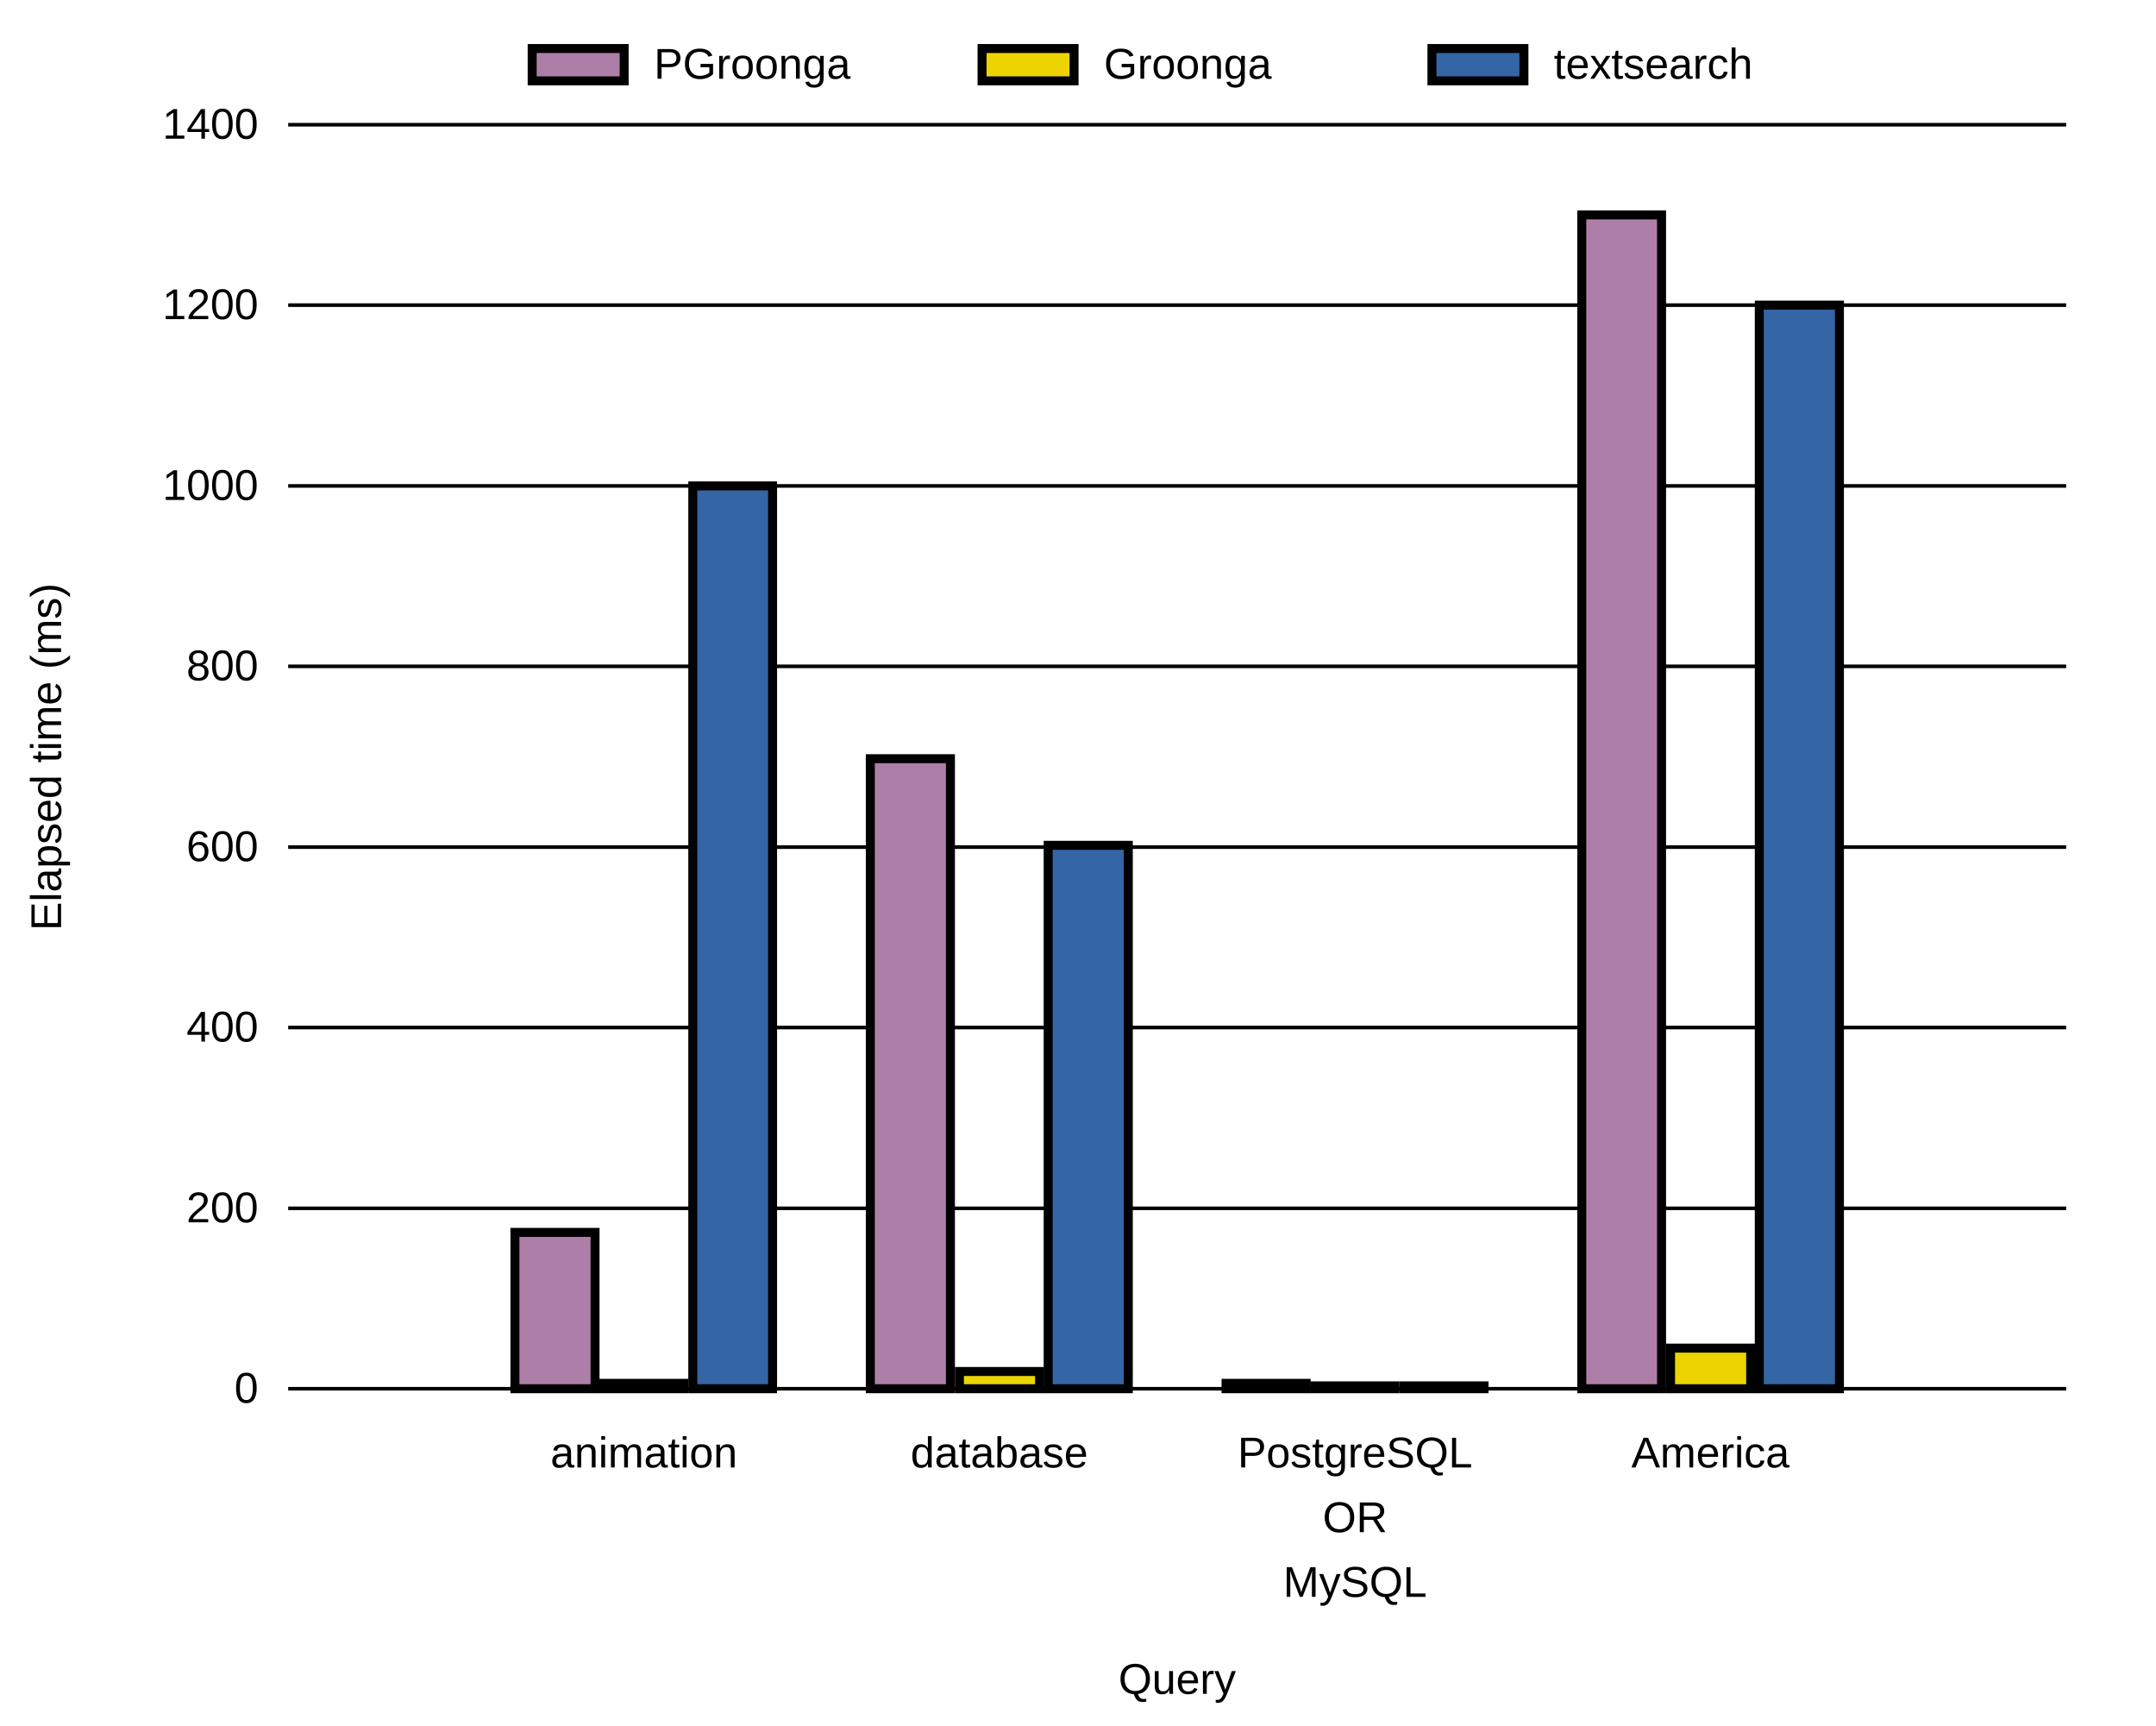
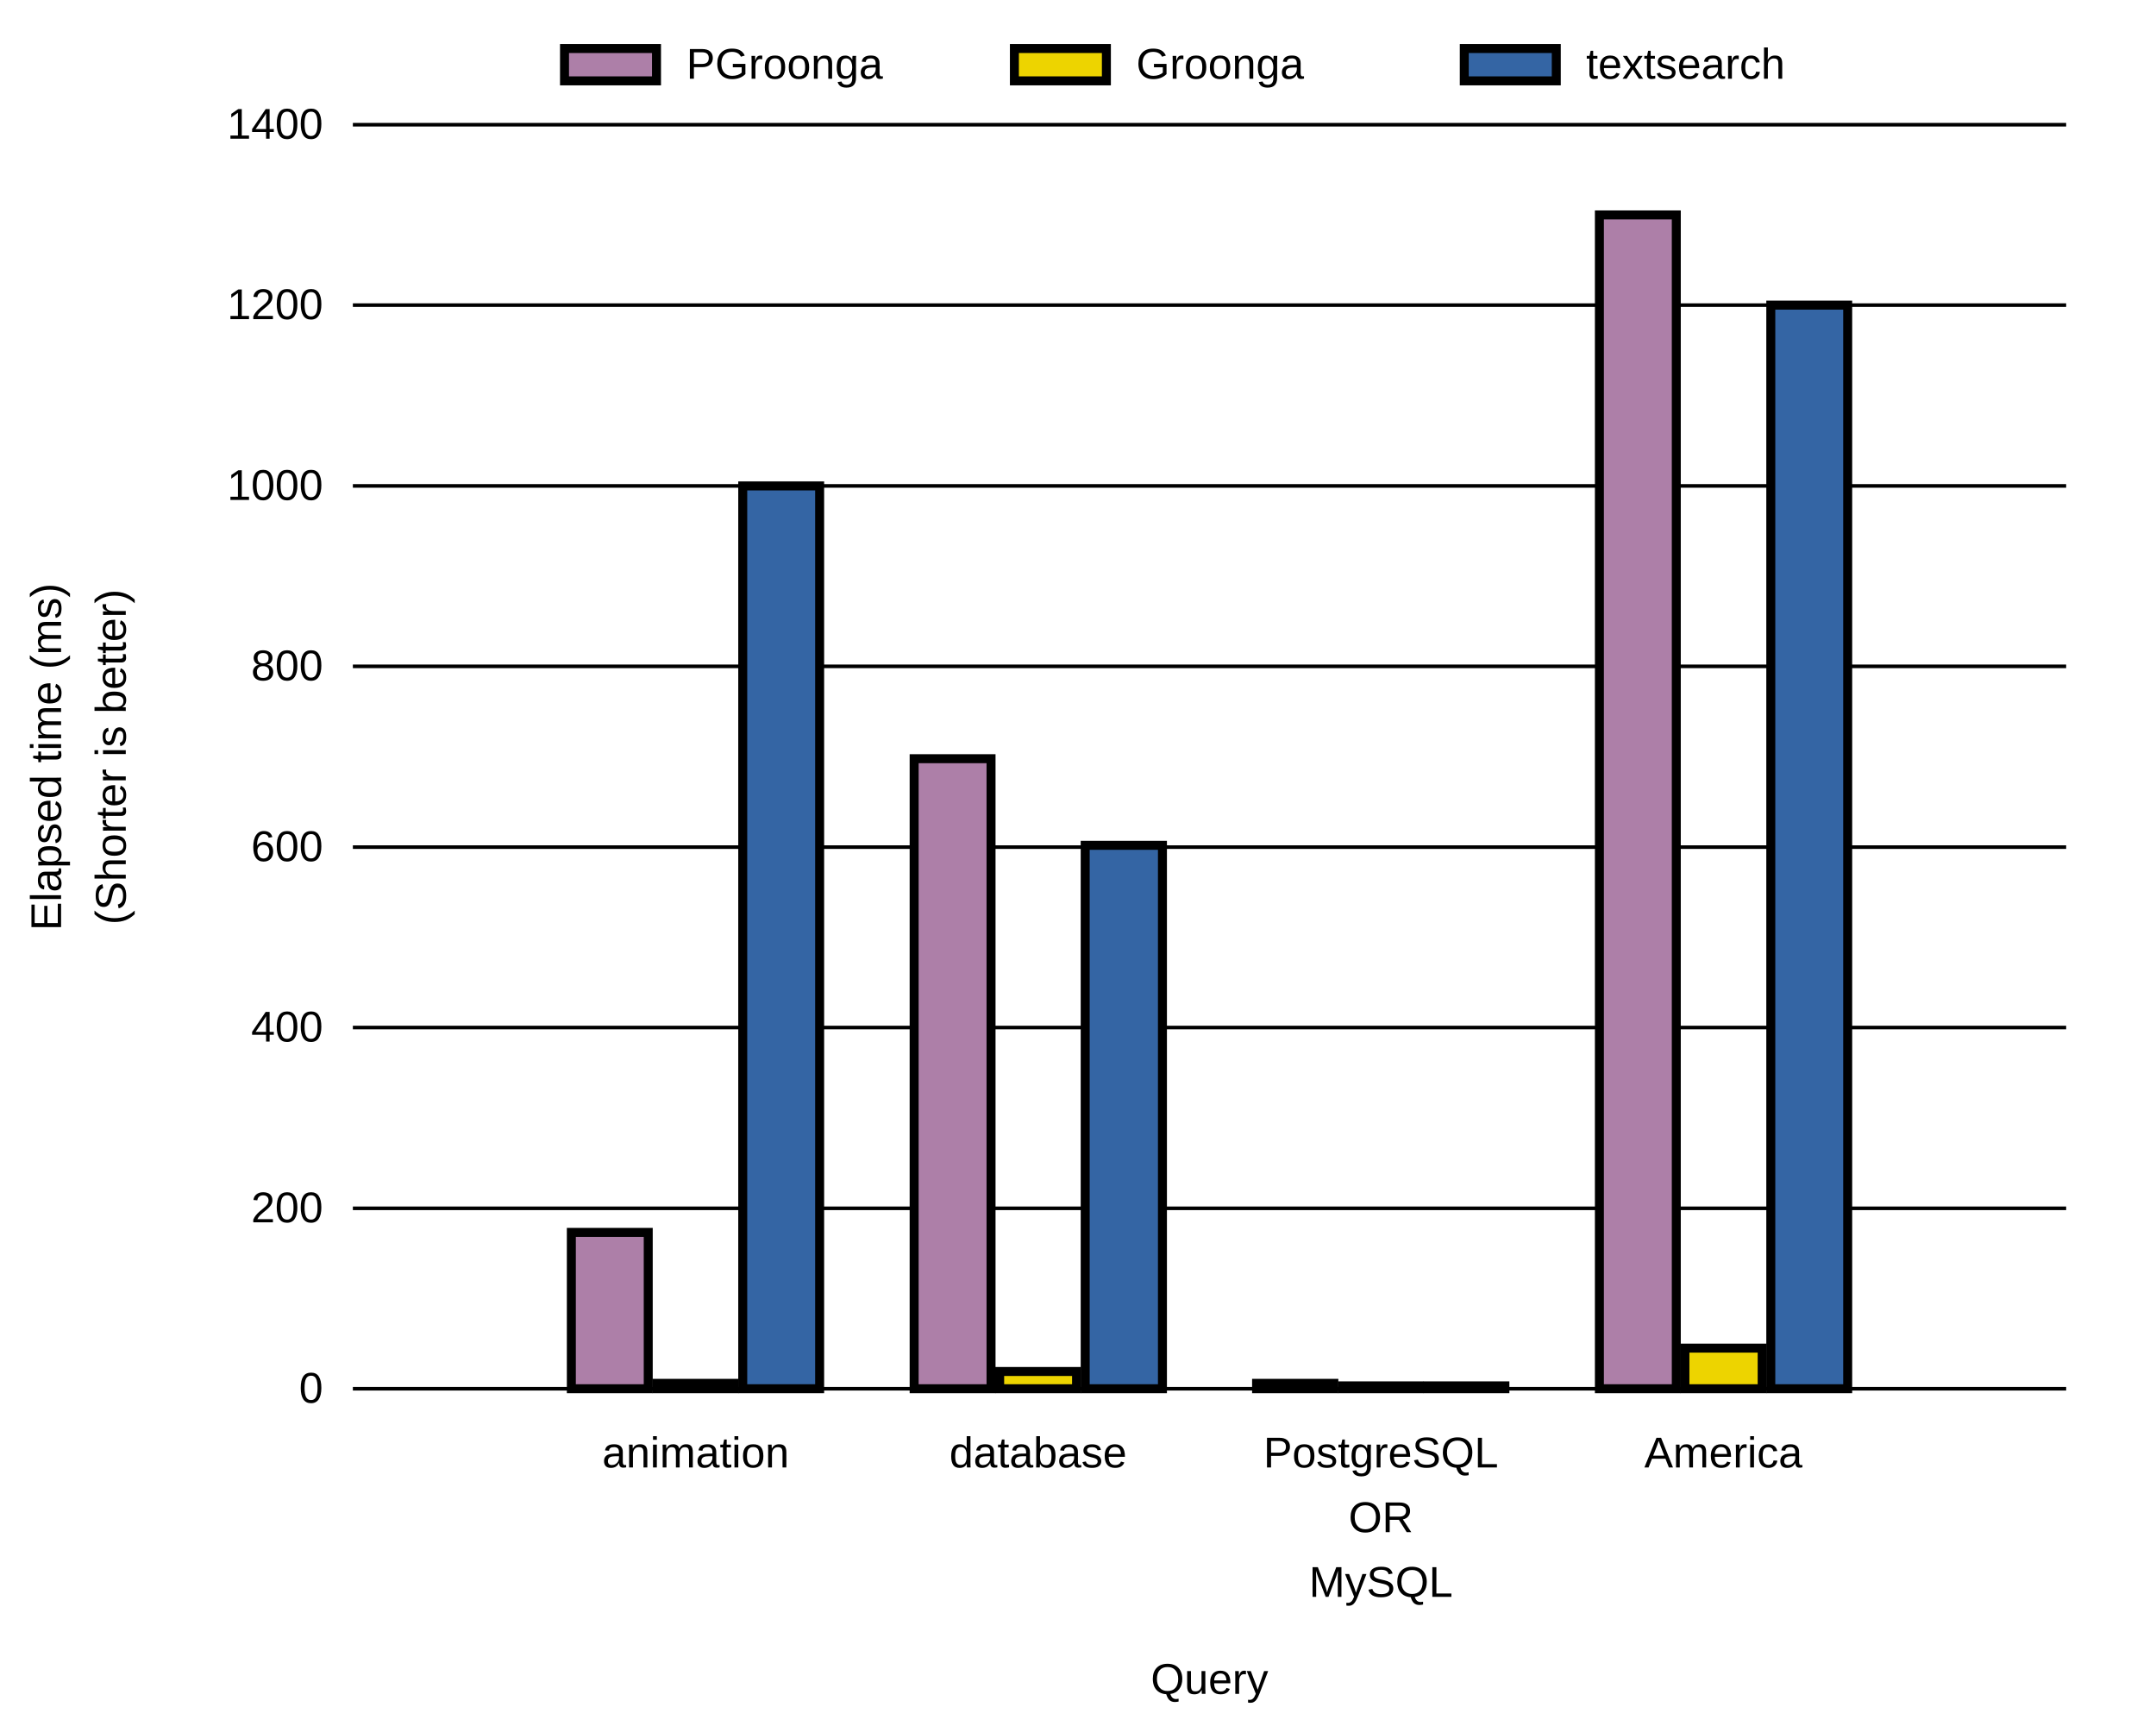
<svg xmlns="http://www.w3.org/2000/svg" xmlns:xlink="http://www.w3.org/1999/xlink" width="600" height="480" viewBox="0 0 600 480">
  <g id="gnuplot_canvas">
    <rect x="0" y="0" width="600" height="480" fill="none" />
    <defs>
      <circle id="gpDot" r="0.5" stroke-width="0.5" />
      <path id="gpPt0" stroke-width="0.222" stroke="currentColor" d="M-1,0 h2 M0,-1 v2" />
      <path id="gpPt1" stroke-width="0.222" stroke="currentColor" d="M-1,-1 L1,1 M1,-1 L-1,1" />
      <path id="gpPt2" stroke-width="0.222" stroke="currentColor" d="M-1,0 L1,0 M0,-1 L0,1 M-1,-1 L1,1 M-1,1 L1,-1" />
      <rect id="gpPt3" stroke-width="0.222" stroke="currentColor" x="-1" y="-1" width="2" height="2" />
      <rect id="gpPt4" stroke-width="0.222" stroke="currentColor" fill="currentColor" x="-1" y="-1" width="2" height="2" />
      <circle id="gpPt5" stroke-width="0.222" stroke="currentColor" cx="0" cy="0" r="1" />
      <use xlink:href="#gpPt5" id="gpPt6" fill="currentColor" stroke="none" />
      <path id="gpPt7" stroke-width="0.222" stroke="currentColor" d="M0,-1.33 L-1.33,0.67 L1.33,0.67 z" />
      <use xlink:href="#gpPt7" id="gpPt8" fill="currentColor" stroke="none" />
      <use xlink:href="#gpPt7" id="gpPt9" stroke="currentColor" transform="rotate(180)" />
      <use xlink:href="#gpPt9" id="gpPt10" fill="currentColor" stroke="none" />
      <use xlink:href="#gpPt3" id="gpPt11" stroke="currentColor" transform="rotate(45)" />
      <use xlink:href="#gpPt11" id="gpPt12" fill="currentColor" stroke="none" />
      <path id="gpPt13" stroke-width="0.222" stroke="currentColor" d="M0,1.330 L1.265,0.411 L0.782,-1.067 L-0.782,-1.076 L-1.265,0.411 z" />
      <use xlink:href="#gpPt13" id="gpPt14" fill="currentColor" stroke="none" />
      <filter id="textbox" filterUnits="objectBoundingBox" x="0" y="0" height="1" width="1">
        <feFlood flood-color="white" flood-opacity="1" result="bgnd" />
        <feComposite in="SourceGraphic" in2="bgnd" operator="atop" />
      </filter>
      <filter id="greybox" filterUnits="objectBoundingBox" x="0" y="0" height="1" width="1">
        <feFlood flood-color="lightgrey" flood-opacity="1" result="grey" />
        <feComposite in="SourceGraphic" in2="grey" operator="atop" />
      </filter>
    </defs>
    <g fill="none" color="white" stroke="black" stroke-width="1.00" stroke-linecap="butt" stroke-linejoin="miter">
</g>
    <g fill="none" color="black" stroke="currentColor" stroke-width="1.00" stroke-linecap="butt" stroke-linejoin="miter">
</g>
    <g fill="none" color="black" stroke="currentColor" stroke-width="1.00" stroke-linecap="butt" stroke-linejoin="miter">
-       <path stroke="black" class="gridline" d="M80.2,386.4 L575.0,386.4  " />
-     </g>
-     <g fill="none" color="black" stroke="currentColor" stroke-width="1.00" stroke-linecap="butt" stroke-linejoin="miter">
-       <path stroke="black" d="M80.2,386.4 M575.0,386.4  " />
-       <g transform="translate(71.9,390.3)" stroke="none" fill="black" font-family="Arial" font-size="12.00" text-anchor="end">
+       <path stroke="black" class="gridline" d="M98.2,386.4 L575.0,386.4  " />
+     </g>
+     <g fill="none" color="black" stroke="currentColor" stroke-width="1.00" stroke-linecap="butt" stroke-linejoin="miter">
+       <path stroke="black" d="M98.2,386.4 M575.0,386.4  " />
+       <g transform="translate(89.9,390.3)" stroke="none" fill="black" font-family="Arial" font-size="12.00" text-anchor="end">
        <text>
          <tspan font-family="Arial"> 0</tspan>
        </text>
      </g>
    </g>
    <g fill="none" color="black" stroke="currentColor" stroke-width="1.00" stroke-linecap="butt" stroke-linejoin="miter">
</g>
    <g fill="none" color="black" stroke="currentColor" stroke-width="1.00" stroke-linecap="butt" stroke-linejoin="miter">
-       <path stroke="black" class="gridline" d="M80.2,336.2 L575.0,336.2  " />
-     </g>
-     <g fill="none" color="black" stroke="currentColor" stroke-width="1.00" stroke-linecap="butt" stroke-linejoin="miter">
-       <path stroke="black" d="M80.2,336.2 M575.0,336.2  " />
-       <g transform="translate(71.9,340.1)" stroke="none" fill="black" font-family="Arial" font-size="12.00" text-anchor="end">
+       <path stroke="black" class="gridline" d="M98.2,336.2 L575.0,336.2  " />
+     </g>
+     <g fill="none" color="black" stroke="currentColor" stroke-width="1.00" stroke-linecap="butt" stroke-linejoin="miter">
+       <path stroke="black" d="M98.2,336.2 M575.0,336.2  " />
+       <g transform="translate(89.9,340.1)" stroke="none" fill="black" font-family="Arial" font-size="12.00" text-anchor="end">
        <text>
          <tspan font-family="Arial"> 200</tspan>
        </text>
      </g>
    </g>
    <g fill="none" color="black" stroke="currentColor" stroke-width="1.00" stroke-linecap="butt" stroke-linejoin="miter">
</g>
    <g fill="none" color="black" stroke="currentColor" stroke-width="1.00" stroke-linecap="butt" stroke-linejoin="miter">
-       <path stroke="black" class="gridline" d="M80.2,285.9 L575.0,285.9  " />
-     </g>
-     <g fill="none" color="black" stroke="currentColor" stroke-width="1.00" stroke-linecap="butt" stroke-linejoin="miter">
-       <path stroke="black" d="M80.2,285.9 M575.0,285.9  " />
-       <g transform="translate(71.9,289.8)" stroke="none" fill="black" font-family="Arial" font-size="12.00" text-anchor="end">
+       <path stroke="black" class="gridline" d="M98.2,285.9 L575.0,285.9  " />
+     </g>
+     <g fill="none" color="black" stroke="currentColor" stroke-width="1.00" stroke-linecap="butt" stroke-linejoin="miter">
+       <path stroke="black" d="M98.2,285.9 M575.0,285.9  " />
+       <g transform="translate(89.9,289.8)" stroke="none" fill="black" font-family="Arial" font-size="12.00" text-anchor="end">
        <text>
          <tspan font-family="Arial"> 400</tspan>
        </text>
      </g>
    </g>
    <g fill="none" color="black" stroke="currentColor" stroke-width="1.00" stroke-linecap="butt" stroke-linejoin="miter">
</g>
    <g fill="none" color="black" stroke="currentColor" stroke-width="1.00" stroke-linecap="butt" stroke-linejoin="miter">
-       <path stroke="black" class="gridline" d="M80.2,235.7 L575.0,235.7  " />
-     </g>
-     <g fill="none" color="black" stroke="currentColor" stroke-width="1.00" stroke-linecap="butt" stroke-linejoin="miter">
-       <path stroke="black" d="M80.2,235.7 M575.0,235.7  " />
-       <g transform="translate(71.9,239.6)" stroke="none" fill="black" font-family="Arial" font-size="12.00" text-anchor="end">
+       <path stroke="black" class="gridline" d="M98.2,235.7 L575.0,235.7  " />
+     </g>
+     <g fill="none" color="black" stroke="currentColor" stroke-width="1.00" stroke-linecap="butt" stroke-linejoin="miter">
+       <path stroke="black" d="M98.2,235.7 M575.0,235.7  " />
+       <g transform="translate(89.9,239.6)" stroke="none" fill="black" font-family="Arial" font-size="12.00" text-anchor="end">
        <text>
          <tspan font-family="Arial"> 600</tspan>
        </text>
      </g>
    </g>
    <g fill="none" color="black" stroke="currentColor" stroke-width="1.00" stroke-linecap="butt" stroke-linejoin="miter">
</g>
    <g fill="none" color="black" stroke="currentColor" stroke-width="1.00" stroke-linecap="butt" stroke-linejoin="miter">
-       <path stroke="black" class="gridline" d="M80.2,185.4 L575.0,185.4  " />
-     </g>
-     <g fill="none" color="black" stroke="currentColor" stroke-width="1.00" stroke-linecap="butt" stroke-linejoin="miter">
-       <path stroke="black" d="M80.2,185.4 M575.0,185.4  " />
-       <g transform="translate(71.9,189.3)" stroke="none" fill="black" font-family="Arial" font-size="12.00" text-anchor="end">
+       <path stroke="black" class="gridline" d="M98.2,185.4 L575.0,185.4  " />
+     </g>
+     <g fill="none" color="black" stroke="currentColor" stroke-width="1.00" stroke-linecap="butt" stroke-linejoin="miter">
+       <path stroke="black" d="M98.2,185.4 M575.0,185.4  " />
+       <g transform="translate(89.9,189.3)" stroke="none" fill="black" font-family="Arial" font-size="12.00" text-anchor="end">
        <text>
          <tspan font-family="Arial"> 800</tspan>
        </text>
      </g>
    </g>
    <g fill="none" color="black" stroke="currentColor" stroke-width="1.00" stroke-linecap="butt" stroke-linejoin="miter">
</g>
    <g fill="none" color="black" stroke="currentColor" stroke-width="1.00" stroke-linecap="butt" stroke-linejoin="miter">
-       <path stroke="black" class="gridline" d="M80.2,135.2 L575.0,135.2  " />
-     </g>
-     <g fill="none" color="black" stroke="currentColor" stroke-width="1.00" stroke-linecap="butt" stroke-linejoin="miter">
-       <path stroke="black" d="M80.2,135.2 M575.0,135.2  " />
-       <g transform="translate(71.9,139.1)" stroke="none" fill="black" font-family="Arial" font-size="12.00" text-anchor="end">
+       <path stroke="black" class="gridline" d="M98.2,135.2 L575.0,135.2  " />
+     </g>
+     <g fill="none" color="black" stroke="currentColor" stroke-width="1.00" stroke-linecap="butt" stroke-linejoin="miter">
+       <path stroke="black" d="M98.2,135.2 M575.0,135.2  " />
+       <g transform="translate(89.9,139.1)" stroke="none" fill="black" font-family="Arial" font-size="12.00" text-anchor="end">
        <text>
          <tspan font-family="Arial"> 1000</tspan>
        </text>
      </g>
    </g>
    <g fill="none" color="black" stroke="currentColor" stroke-width="1.00" stroke-linecap="butt" stroke-linejoin="miter">
</g>
    <g fill="none" color="black" stroke="currentColor" stroke-width="1.00" stroke-linecap="butt" stroke-linejoin="miter">
-       <path stroke="black" class="gridline" d="M80.2,84.9 L575.0,84.9  " />
-     </g>
-     <g fill="none" color="black" stroke="currentColor" stroke-width="1.00" stroke-linecap="butt" stroke-linejoin="miter">
-       <path stroke="black" d="M80.2,84.9 M575.0,84.9  " />
-       <g transform="translate(71.9,88.8)" stroke="none" fill="black" font-family="Arial" font-size="12.00" text-anchor="end">
+       <path stroke="black" class="gridline" d="M98.2,84.9 L575.0,84.9  " />
+     </g>
+     <g fill="none" color="black" stroke="currentColor" stroke-width="1.00" stroke-linecap="butt" stroke-linejoin="miter">
+       <path stroke="black" d="M98.2,84.9 M575.0,84.9  " />
+       <g transform="translate(89.9,88.8)" stroke="none" fill="black" font-family="Arial" font-size="12.00" text-anchor="end">
        <text>
          <tspan font-family="Arial"> 1200</tspan>
        </text>
      </g>
    </g>
    <g fill="none" color="black" stroke="currentColor" stroke-width="1.00" stroke-linecap="butt" stroke-linejoin="miter">
</g>
    <g fill="none" color="black" stroke="currentColor" stroke-width="1.00" stroke-linecap="butt" stroke-linejoin="miter">
-       <path stroke="black" class="gridline" d="M80.2,34.7 L575.0,34.7  " />
-     </g>
-     <g fill="none" color="black" stroke="currentColor" stroke-width="1.00" stroke-linecap="butt" stroke-linejoin="miter">
-       <path stroke="black" d="M80.2,34.7 M575.0,34.7  " />
-       <g transform="translate(71.9,38.6)" stroke="none" fill="black" font-family="Arial" font-size="12.00" text-anchor="end">
+       <path stroke="black" class="gridline" d="M98.2,34.7 L575.0,34.7  " />
+     </g>
+     <g fill="none" color="black" stroke="currentColor" stroke-width="1.00" stroke-linecap="butt" stroke-linejoin="miter">
+       <path stroke="black" d="M98.2,34.7 M575.0,34.7  " />
+       <g transform="translate(89.9,38.6)" stroke="none" fill="black" font-family="Arial" font-size="12.00" text-anchor="end">
        <text>
          <tspan font-family="Arial"> 1400</tspan>
        </text>
      </g>
    </g>
    <g fill="none" color="black" stroke="currentColor" stroke-width="1.00" stroke-linecap="butt" stroke-linejoin="miter">
-       <path stroke="black" d="M179.2,386.4 M179.2,34.7  " />
-       <g transform="translate(179.2,408.3)" stroke="none" fill="black" font-family="Arial" font-size="12.00" text-anchor="middle">
+       <path stroke="black" d="M193.6,386.4 M193.6,34.7  " />
+       <g transform="translate(193.6,408.3)" stroke="none" fill="black" font-family="Arial" font-size="12.00" text-anchor="middle">
        <text>
          <tspan font-family="Arial">animation</tspan>
        </text>
      </g>
    </g>
    <g fill="none" color="black" stroke="currentColor" stroke-width="1.00" stroke-linecap="butt" stroke-linejoin="miter">
-       <path stroke="black" d="M278.1,386.4 M278.1,34.7  " />
-       <g transform="translate(278.1,408.3)" stroke="none" fill="black" font-family="Arial" font-size="12.00" text-anchor="middle">
+       <path stroke="black" d="M288.9,386.4 M288.9,34.7  " />
+       <g transform="translate(288.9,408.3)" stroke="none" fill="black" font-family="Arial" font-size="12.00" text-anchor="middle">
        <text>
          <tspan font-family="Arial">database</tspan>
        </text>
      </g>
    </g>
    <g fill="none" color="black" stroke="currentColor" stroke-width="1.00" stroke-linecap="butt" stroke-linejoin="miter">
-       <path stroke="black" d="M377.1,386.4 M377.1,34.7  " />
-       <g transform="translate(377.1,408.3)" stroke="none" fill="black" font-family="Arial" font-size="12.00" text-anchor="middle">
+       <path stroke="black" d="M384.3,386.4 M384.3,34.7  " />
+       <g transform="translate(384.3,408.3)" stroke="none" fill="black" font-family="Arial" font-size="12.00" text-anchor="middle">
        <text>
          <tspan font-family="Arial">PostgreSQL</tspan>
        </text>
      </g>
-       <g transform="translate(377.1,426.3)" stroke="none" fill="black" font-family="Arial" font-size="12.00" text-anchor="middle">
+       <g transform="translate(384.3,426.3)" stroke="none" fill="black" font-family="Arial" font-size="12.00" text-anchor="middle">
        <text>
          <tspan font-family="Arial">OR</tspan>
        </text>
      </g>
-       <g transform="translate(377.1,444.3)" stroke="none" fill="black" font-family="Arial" font-size="12.00" text-anchor="middle">
+       <g transform="translate(384.3,444.3)" stroke="none" fill="black" font-family="Arial" font-size="12.00" text-anchor="middle">
        <text>
          <tspan font-family="Arial">MySQL</tspan>
        </text>
      </g>
    </g>
    <g fill="none" color="black" stroke="currentColor" stroke-width="1.00" stroke-linecap="butt" stroke-linejoin="miter">
-       <path stroke="black" d="M476.0,386.4 M476.0,34.7  " />
-       <g transform="translate(476.0,408.3)" stroke="none" fill="black" font-family="Arial" font-size="12.00" text-anchor="middle">
+       <path stroke="black" d="M479.6,386.4 M479.6,34.7  " />
+       <g transform="translate(479.6,408.3)" stroke="none" fill="black" font-family="Arial" font-size="12.00" text-anchor="middle">
        <text>
          <tspan font-family="Arial">America</tspan>
        </text>
      </g>
    </g>
    <g fill="none" color="black" stroke="currentColor" stroke-width="1.00" stroke-linecap="butt" stroke-linejoin="miter">
</g>
    <g fill="none" color="black" stroke="currentColor" stroke-width="1.00" stroke-linecap="butt" stroke-linejoin="miter">
      <g transform="translate(17.0,210.6) rotate(270)" stroke="none" fill="black" font-family="Arial" font-size="12.00" text-anchor="middle">
        <text>
          <tspan font-family="Arial">Elapsed time (ms)</tspan>
        </text>
      </g>
-     </g>
-     <g fill="none" color="black" stroke="currentColor" stroke-width="1.00" stroke-linecap="butt" stroke-linejoin="miter">
-       <g transform="translate(327.6,435.3)" stroke="none" fill="black" font-family="Arial" font-size="12.00" text-anchor="middle">
+       <g transform="translate(35.0,210.6) rotate(270)" stroke="none" fill="black" font-family="Arial" font-size="12.00" text-anchor="middle">
+         <text>
+           <tspan font-family="Arial">(Shorter is better)</tspan>
+         </text>
+       </g>
+     </g>
+     <g fill="none" color="black" stroke="currentColor" stroke-width="1.00" stroke-linecap="butt" stroke-linejoin="miter">
+       <g transform="translate(336.6,435.3)" stroke="none" fill="black" font-family="Arial" font-size="12.00" text-anchor="middle">
        <text />
      </g>
-       <g transform="translate(327.6,453.3)" stroke="none" fill="black" font-family="Arial" font-size="12.00" text-anchor="middle">
+       <g transform="translate(336.6,453.3)" stroke="none" fill="black" font-family="Arial" font-size="12.00" text-anchor="middle">
        <text />
      </g>
-       <g transform="translate(327.6,471.3)" stroke="none" fill="black" font-family="Arial" font-size="12.00" text-anchor="middle">
+       <g transform="translate(336.6,471.3)" stroke="none" fill="black" font-family="Arial" font-size="12.00" text-anchor="middle">
        <text>
          <tspan font-family="Arial">Query</tspan>
        </text>
      </g>
    </g>
    <g fill="none" color="black" stroke="currentColor" stroke-width="1.00" stroke-linecap="butt" stroke-linejoin="miter">
</g>
    <g id="gnuplot_plot_1">
      <g fill="none" color="white" stroke="currentColor" stroke-width="2.50" stroke-linecap="butt" stroke-linejoin="miter">
</g>
      <g fill="none" color="black" stroke="currentColor" stroke-width="2.50" stroke-linecap="butt" stroke-linejoin="miter">
-         <g transform="translate(182.0,21.9)" stroke="none" fill="black" font-family="Arial" font-size="12.00" text-anchor="start">
+         <g transform="translate(191.0,21.9)" stroke="none" fill="black" font-family="Arial" font-size="12.00" text-anchor="start">
          <text>
            <tspan font-family="Arial">PGroonga</tspan>
          </text>
        </g>
      </g>
      <g fill="none" color="black" stroke="currentColor" stroke-width="2.50" stroke-linecap="butt" stroke-linejoin="miter">
        <g stroke="none" shape-rendering="crispEdges">
-           <polygon fill="rgb(173, 127, 168)" points="148.1,22.5 173.7,22.5 173.7,13.5 148.1,13.5 " />
-         </g>
-         <path stroke="black" d="M148.1,22.5 L173.7,22.5 L173.7,13.5 L148.1,13.5 L148.1,22.5 Z  " />
-       </g>
-       <g fill="none" color="black" stroke="currentColor" stroke-width="2.50" stroke-linecap="butt" stroke-linejoin="miter">
-         <g stroke="none" shape-rendering="crispEdges">
-           <polygon fill="rgb(173, 127, 168)" points="143.3,386.4 165.7,386.4 165.7,342.8 143.3,342.8 " />
-         </g>
-         <path stroke="black" d="M143.3,386.4 L143.3,342.9 L165.6,342.9 L165.6,386.4 L143.3,386.4 Z  " />
-       </g>
-       <g fill="none" color="black" stroke="currentColor" stroke-width="2.50" stroke-linecap="butt" stroke-linejoin="miter">
-         <g stroke="none" shape-rendering="crispEdges">
-           <polygon fill="rgb(173, 127, 168)" points="242.2,386.4 264.6,386.4 264.6,211.0 242.2,211.0 " />
-         </g>
-         <path stroke="black" d="M242.2,386.4 L242.2,211.1 L264.5,211.1 L264.5,386.4 L242.2,386.4 Z  " />
-       </g>
-       <g fill="none" color="black" stroke="currentColor" stroke-width="2.50" stroke-linecap="butt" stroke-linejoin="miter">
-         <g stroke="none" shape-rendering="crispEdges">
-           <polygon fill="rgb(173, 127, 168)" points="341.2,386.4 363.6,386.4 363.6,384.8 341.2,384.8 " />
-         </g>
-         <path stroke="black" d="M341.2,386.4 L341.2,384.9 L363.5,384.9 L363.5,386.4 L341.2,386.4 Z  " />
-       </g>
-       <g fill="none" color="black" stroke="currentColor" stroke-width="2.50" stroke-linecap="butt" stroke-linejoin="miter">
-         <g stroke="none" shape-rendering="crispEdges">
-           <polygon fill="rgb(173, 127, 168)" points="440.2,386.4 462.5,386.4 462.5,59.7 440.2,59.7 " />
-         </g>
-         <path stroke="black" d="M440.2,386.4 L440.2,59.8 L462.4,59.8 L462.4,386.4 L440.2,386.4 Z  " />
+           <polygon fill="rgb(173, 127, 168)" points="157.1,22.5 182.7,22.5 182.7,13.5 157.1,13.5 " />
+         </g>
+         <path stroke="black" d="M157.1,22.5 L182.7,22.5 L182.7,13.5 L157.1,13.5 L157.1,22.5 Z  " />
+       </g>
+       <g fill="none" color="black" stroke="currentColor" stroke-width="2.50" stroke-linecap="butt" stroke-linejoin="miter">
+         <g stroke="none" shape-rendering="crispEdges">
+           <polygon fill="rgb(173, 127, 168)" points="159.0,386.4 180.5,386.4 180.5,342.8 159.0,342.8 " />
+         </g>
+         <path stroke="black" d="M159.0,386.4 L159.0,342.9 L180.4,342.9 L180.4,386.4 L159.0,386.4 Z  " />
+       </g>
+       <g fill="none" color="black" stroke="currentColor" stroke-width="2.50" stroke-linecap="butt" stroke-linejoin="miter">
+         <g stroke="none" shape-rendering="crispEdges">
+           <polygon fill="rgb(173, 127, 168)" points="254.4,386.4 275.9,386.4 275.9,211.0 254.4,211.0 " />
+         </g>
+         <path stroke="black" d="M254.4,386.4 L254.4,211.1 L275.8,211.1 L275.8,386.4 L254.4,386.4 Z  " />
+       </g>
+       <g fill="none" color="black" stroke="currentColor" stroke-width="2.50" stroke-linecap="butt" stroke-linejoin="miter">
+         <g stroke="none" shape-rendering="crispEdges">
+           <polygon fill="rgb(173, 127, 168)" points="349.7,386.4 371.3,386.4 371.3,384.8 349.7,384.8 " />
+         </g>
+         <path stroke="black" d="M349.7,386.4 L349.7,384.9 L371.2,384.9 L371.2,386.4 L349.7,386.4 Z  " />
+       </g>
+       <g fill="none" color="black" stroke="currentColor" stroke-width="2.50" stroke-linecap="butt" stroke-linejoin="miter">
+         <g stroke="none" shape-rendering="crispEdges">
+           <polygon fill="rgb(173, 127, 168)" points="445.1,386.4 466.6,386.4 466.6,59.7 445.1,59.7 " />
+         </g>
+         <path stroke="black" d="M445.1,386.4 L445.1,59.8 L466.5,59.8 L466.5,386.4 L445.1,386.4 Z  " />
      </g>
      <g fill="none" color="black" stroke="currentColor" stroke-width="2.50" stroke-linecap="butt" stroke-linejoin="miter">
</g>
    </g>
    <g id="gnuplot_plot_2">
      <g fill="none" color="black" stroke="currentColor" stroke-width="2.50" stroke-linecap="butt" stroke-linejoin="miter">
-         <g transform="translate(307.2,21.9)" stroke="none" fill="black" font-family="Arial" font-size="12.00" text-anchor="start">
+         <g transform="translate(316.2,21.9)" stroke="none" fill="black" font-family="Arial" font-size="12.00" text-anchor="start">
          <text>
            <tspan font-family="Arial">Groonga</tspan>
          </text>
        </g>
      </g>
      <g fill="none" color="black" stroke="currentColor" stroke-width="2.50" stroke-linecap="butt" stroke-linejoin="miter">
        <g stroke="none" shape-rendering="crispEdges">
-           <polygon fill="rgb(237, 212,   0)" points="273.3,22.5 298.9,22.5 298.9,13.5 273.3,13.5 " />
-         </g>
-         <path stroke="black" d="M273.3,22.5 L298.9,22.5 L298.9,13.5 L273.3,13.5 L273.3,22.5 Z  " />
-       </g>
-       <g fill="none" color="black" stroke="currentColor" stroke-width="2.50" stroke-linecap="butt" stroke-linejoin="miter">
-         <g stroke="none" shape-rendering="crispEdges">
-           <polygon fill="rgb(237, 212,   0)" points="168.0,386.4 190.4,386.4 190.4,384.8 168.0,384.8 " />
-         </g>
-         <path stroke="black" d="M168.0,386.4 L168.0,384.9 L190.3,384.9 L190.3,386.4 L168.0,386.4 Z  " />
-       </g>
-       <g fill="none" color="black" stroke="currentColor" stroke-width="2.50" stroke-linecap="butt" stroke-linejoin="miter">
-         <g stroke="none" shape-rendering="crispEdges">
-           <polygon fill="rgb(237, 212,   0)" points="267.0,386.4 289.4,386.4 289.4,381.5 267.0,381.5 " />
-         </g>
-         <path stroke="black" d="M267.0,386.4 L267.0,381.6 L289.3,381.6 L289.3,386.4 L267.0,386.4 Z  " />
-       </g>
-       <g fill="none" color="black" stroke="currentColor" stroke-width="2.50" stroke-linecap="butt" stroke-linejoin="miter">
-         <g stroke="none" shape-rendering="crispEdges">
-           <polygon fill="rgb(237, 212,   0)" points="365.9,386.4 388.3,386.4 388.3,385.5 365.9,385.5 " />
-         </g>
-         <path stroke="black" d="M365.9,386.4 L365.9,385.6 L388.2,385.6 L388.2,386.4 L365.9,386.4 Z  " />
-       </g>
-       <g fill="none" color="black" stroke="currentColor" stroke-width="2.50" stroke-linecap="butt" stroke-linejoin="miter">
-         <g stroke="none" shape-rendering="crispEdges">
-           <polygon fill="rgb(237, 212,   0)" points="464.9,386.4 487.3,386.4 487.3,375.0 464.9,375.0 " />
-         </g>
-         <path stroke="black" d="M464.9,386.4 L464.9,375.1 L487.2,375.1 L487.2,386.4 L464.9,386.4 Z  " />
+           <polygon fill="rgb(237, 212,   0)" points="282.3,22.5 307.9,22.5 307.9,13.5 282.3,13.5 " />
+         </g>
+         <path stroke="black" d="M282.3,22.5 L307.9,22.5 L307.9,13.5 L282.3,13.5 L282.3,22.5 Z  " />
+       </g>
+       <g fill="none" color="black" stroke="currentColor" stroke-width="2.50" stroke-linecap="butt" stroke-linejoin="miter">
+         <g stroke="none" shape-rendering="crispEdges">
+           <polygon fill="rgb(237, 212,   0)" points="182.8,386.4 204.4,386.4 204.4,384.8 182.8,384.8 " />
+         </g>
+         <path stroke="black" d="M182.8,386.4 L182.8,384.9 L204.3,384.9 L204.3,386.4 L182.8,386.4 Z  " />
+       </g>
+       <g fill="none" color="black" stroke="currentColor" stroke-width="2.50" stroke-linecap="butt" stroke-linejoin="miter">
+         <g stroke="none" shape-rendering="crispEdges">
+           <polygon fill="rgb(237, 212,   0)" points="278.2,386.4 299.7,386.4 299.7,381.5 278.2,381.5 " />
+         </g>
+         <path stroke="black" d="M278.2,386.4 L278.2,381.6 L299.6,381.6 L299.6,386.4 L278.2,386.4 Z  " />
+       </g>
+       <g fill="none" color="black" stroke="currentColor" stroke-width="2.50" stroke-linecap="butt" stroke-linejoin="miter">
+         <g stroke="none" shape-rendering="crispEdges">
+           <polygon fill="rgb(237, 212,   0)" points="373.6,386.4 395.1,386.4 395.1,385.5 373.6,385.5 " />
+         </g>
+         <path stroke="black" d="M373.6,386.4 L373.6,385.6 L395.0,385.6 L395.0,386.4 L373.6,386.4 Z  " />
+       </g>
+       <g fill="none" color="black" stroke="currentColor" stroke-width="2.50" stroke-linecap="butt" stroke-linejoin="miter">
+         <g stroke="none" shape-rendering="crispEdges">
+           <polygon fill="rgb(237, 212,   0)" points="468.9,386.4 490.5,386.4 490.5,375.0 468.9,375.0 " />
+         </g>
+         <path stroke="black" d="M468.9,386.4 L468.9,375.1 L490.4,375.1 L490.4,386.4 L468.9,386.4 Z  " />
      </g>
      <g fill="none" color="black" stroke="currentColor" stroke-width="2.50" stroke-linecap="butt" stroke-linejoin="miter">
</g>
    </g>
    <g id="gnuplot_plot_3">
      <g fill="none" color="black" stroke="currentColor" stroke-width="2.50" stroke-linecap="butt" stroke-linejoin="miter">
-         <g transform="translate(432.4,21.9)" stroke="none" fill="black" font-family="Arial" font-size="12.00" text-anchor="start">
+         <g transform="translate(441.4,21.9)" stroke="none" fill="black" font-family="Arial" font-size="12.00" text-anchor="start">
          <text>
            <tspan font-family="Arial">textsearch</tspan>
          </text>
        </g>
      </g>
      <g fill="none" color="black" stroke="currentColor" stroke-width="2.50" stroke-linecap="butt" stroke-linejoin="miter">
        <g stroke="none" shape-rendering="crispEdges">
-           <polygon fill="rgb( 52, 101, 164)" points="398.5,22.5 424.1,22.5 424.1,13.5 398.5,13.5 " />
-         </g>
-         <path stroke="black" d="M398.5,22.5 L424.1,22.5 L424.1,13.5 L398.5,13.5 L398.5,22.5 Z  " />
-       </g>
-       <g fill="none" color="black" stroke="currentColor" stroke-width="2.50" stroke-linecap="butt" stroke-linejoin="miter">
-         <g stroke="none" shape-rendering="crispEdges">
-           <polygon fill="rgb( 52, 101, 164)" points="192.8,386.4 215.1,386.4 215.1,135.1 192.8,135.1 " />
-         </g>
-         <path stroke="black" d="M192.8,386.4 L192.8,135.2 L215.0,135.2 L215.0,386.4 L192.8,386.4 Z  " />
-       </g>
-       <g fill="none" color="black" stroke="currentColor" stroke-width="2.50" stroke-linecap="butt" stroke-linejoin="miter">
-         <g stroke="none" shape-rendering="crispEdges">
-           <polygon fill="rgb( 52, 101, 164)" points="291.7,386.4 314.1,386.4 314.1,235.1 291.7,235.1 " />
-         </g>
-         <path stroke="black" d="M291.7,386.4 L291.7,235.2 L314.0,235.2 L314.0,386.4 L291.7,386.4 Z  " />
-       </g>
-       <g fill="none" color="black" stroke="currentColor" stroke-width="2.50" stroke-linecap="butt" stroke-linejoin="miter">
-         <g stroke="none" shape-rendering="crispEdges">
-           <polygon fill="rgb( 52, 101, 164)" points="390.7,386.4 413.1,386.4 413.1,385.5 390.7,385.5 " />
-         </g>
-         <path stroke="black" d="M390.7,386.4 L390.7,385.6 L413.0,385.6 L413.0,386.4 L390.7,386.4 Z  " />
-       </g>
-       <g fill="none" color="black" stroke="currentColor" stroke-width="2.50" stroke-linecap="butt" stroke-linejoin="miter">
-         <g stroke="none" shape-rendering="crispEdges">
-           <polygon fill="rgb( 52, 101, 164)" points="489.6,386.4 512.0,386.4 512.0,84.8 489.6,84.8 " />
-         </g>
-         <path stroke="black" d="M489.6,386.4 L489.6,84.9 L511.9,84.9 L511.9,386.4 L489.6,386.4 Z  " />
+           <polygon fill="rgb( 52, 101, 164)" points="407.5,22.5 433.1,22.5 433.1,13.5 407.5,13.5 " />
+         </g>
+         <path stroke="black" d="M407.5,22.5 L433.1,22.5 L433.1,13.5 L407.5,13.5 L407.5,22.5 Z  " />
+       </g>
+       <g fill="none" color="black" stroke="currentColor" stroke-width="2.50" stroke-linecap="butt" stroke-linejoin="miter">
+         <g stroke="none" shape-rendering="crispEdges">
+           <polygon fill="rgb( 52, 101, 164)" points="206.7,386.4 228.2,386.4 228.2,135.1 206.7,135.1 " />
+         </g>
+         <path stroke="black" d="M206.7,386.4 L206.7,135.2 L228.1,135.2 L228.1,386.4 L206.7,386.4 Z  " />
+       </g>
+       <g fill="none" color="black" stroke="currentColor" stroke-width="2.50" stroke-linecap="butt" stroke-linejoin="miter">
+         <g stroke="none" shape-rendering="crispEdges">
+           <polygon fill="rgb( 52, 101, 164)" points="302.0,386.4 323.6,386.4 323.6,235.1 302.0,235.1 " />
+         </g>
+         <path stroke="black" d="M302.0,386.4 L302.0,235.2 L323.5,235.2 L323.5,386.4 L302.0,386.4 Z  " />
+       </g>
+       <g fill="none" color="black" stroke="currentColor" stroke-width="2.50" stroke-linecap="butt" stroke-linejoin="miter">
+         <g stroke="none" shape-rendering="crispEdges">
+           <polygon fill="rgb( 52, 101, 164)" points="397.4,386.4 418.9,386.4 418.9,385.5 397.4,385.5 " />
+         </g>
+         <path stroke="black" d="M397.4,386.4 L397.4,385.6 L418.8,385.6 L418.8,386.4 L397.4,386.4 Z  " />
+       </g>
+       <g fill="none" color="black" stroke="currentColor" stroke-width="2.50" stroke-linecap="butt" stroke-linejoin="miter">
+         <g stroke="none" shape-rendering="crispEdges">
+           <polygon fill="rgb( 52, 101, 164)" points="492.8,386.4 514.3,386.4 514.3,84.8 492.8,84.8 " />
+         </g>
+         <path stroke="black" d="M492.8,386.4 L492.8,84.9 L514.2,84.9 L514.2,386.4 L492.8,386.4 Z  " />
      </g>
      <g fill="none" color="black" stroke="currentColor" stroke-width="2.50" stroke-linecap="butt" stroke-linejoin="miter">
</g>
    </g>
    <g fill="none" color="white" stroke="rgb( 52, 101, 164)" stroke-width="2.00" stroke-linecap="butt" stroke-linejoin="miter">
</g>
    <g fill="none" color="black" stroke="currentColor" stroke-width="2.00" stroke-linecap="butt" stroke-linejoin="miter">
</g>
    <g fill="none" color="black" stroke="black" stroke-width="1.00" stroke-linecap="butt" stroke-linejoin="miter">
</g>
    <g fill="none" color="black" stroke="currentColor" stroke-width="1.00" stroke-linecap="butt" stroke-linejoin="miter">
</g>
  </g>
</svg>
